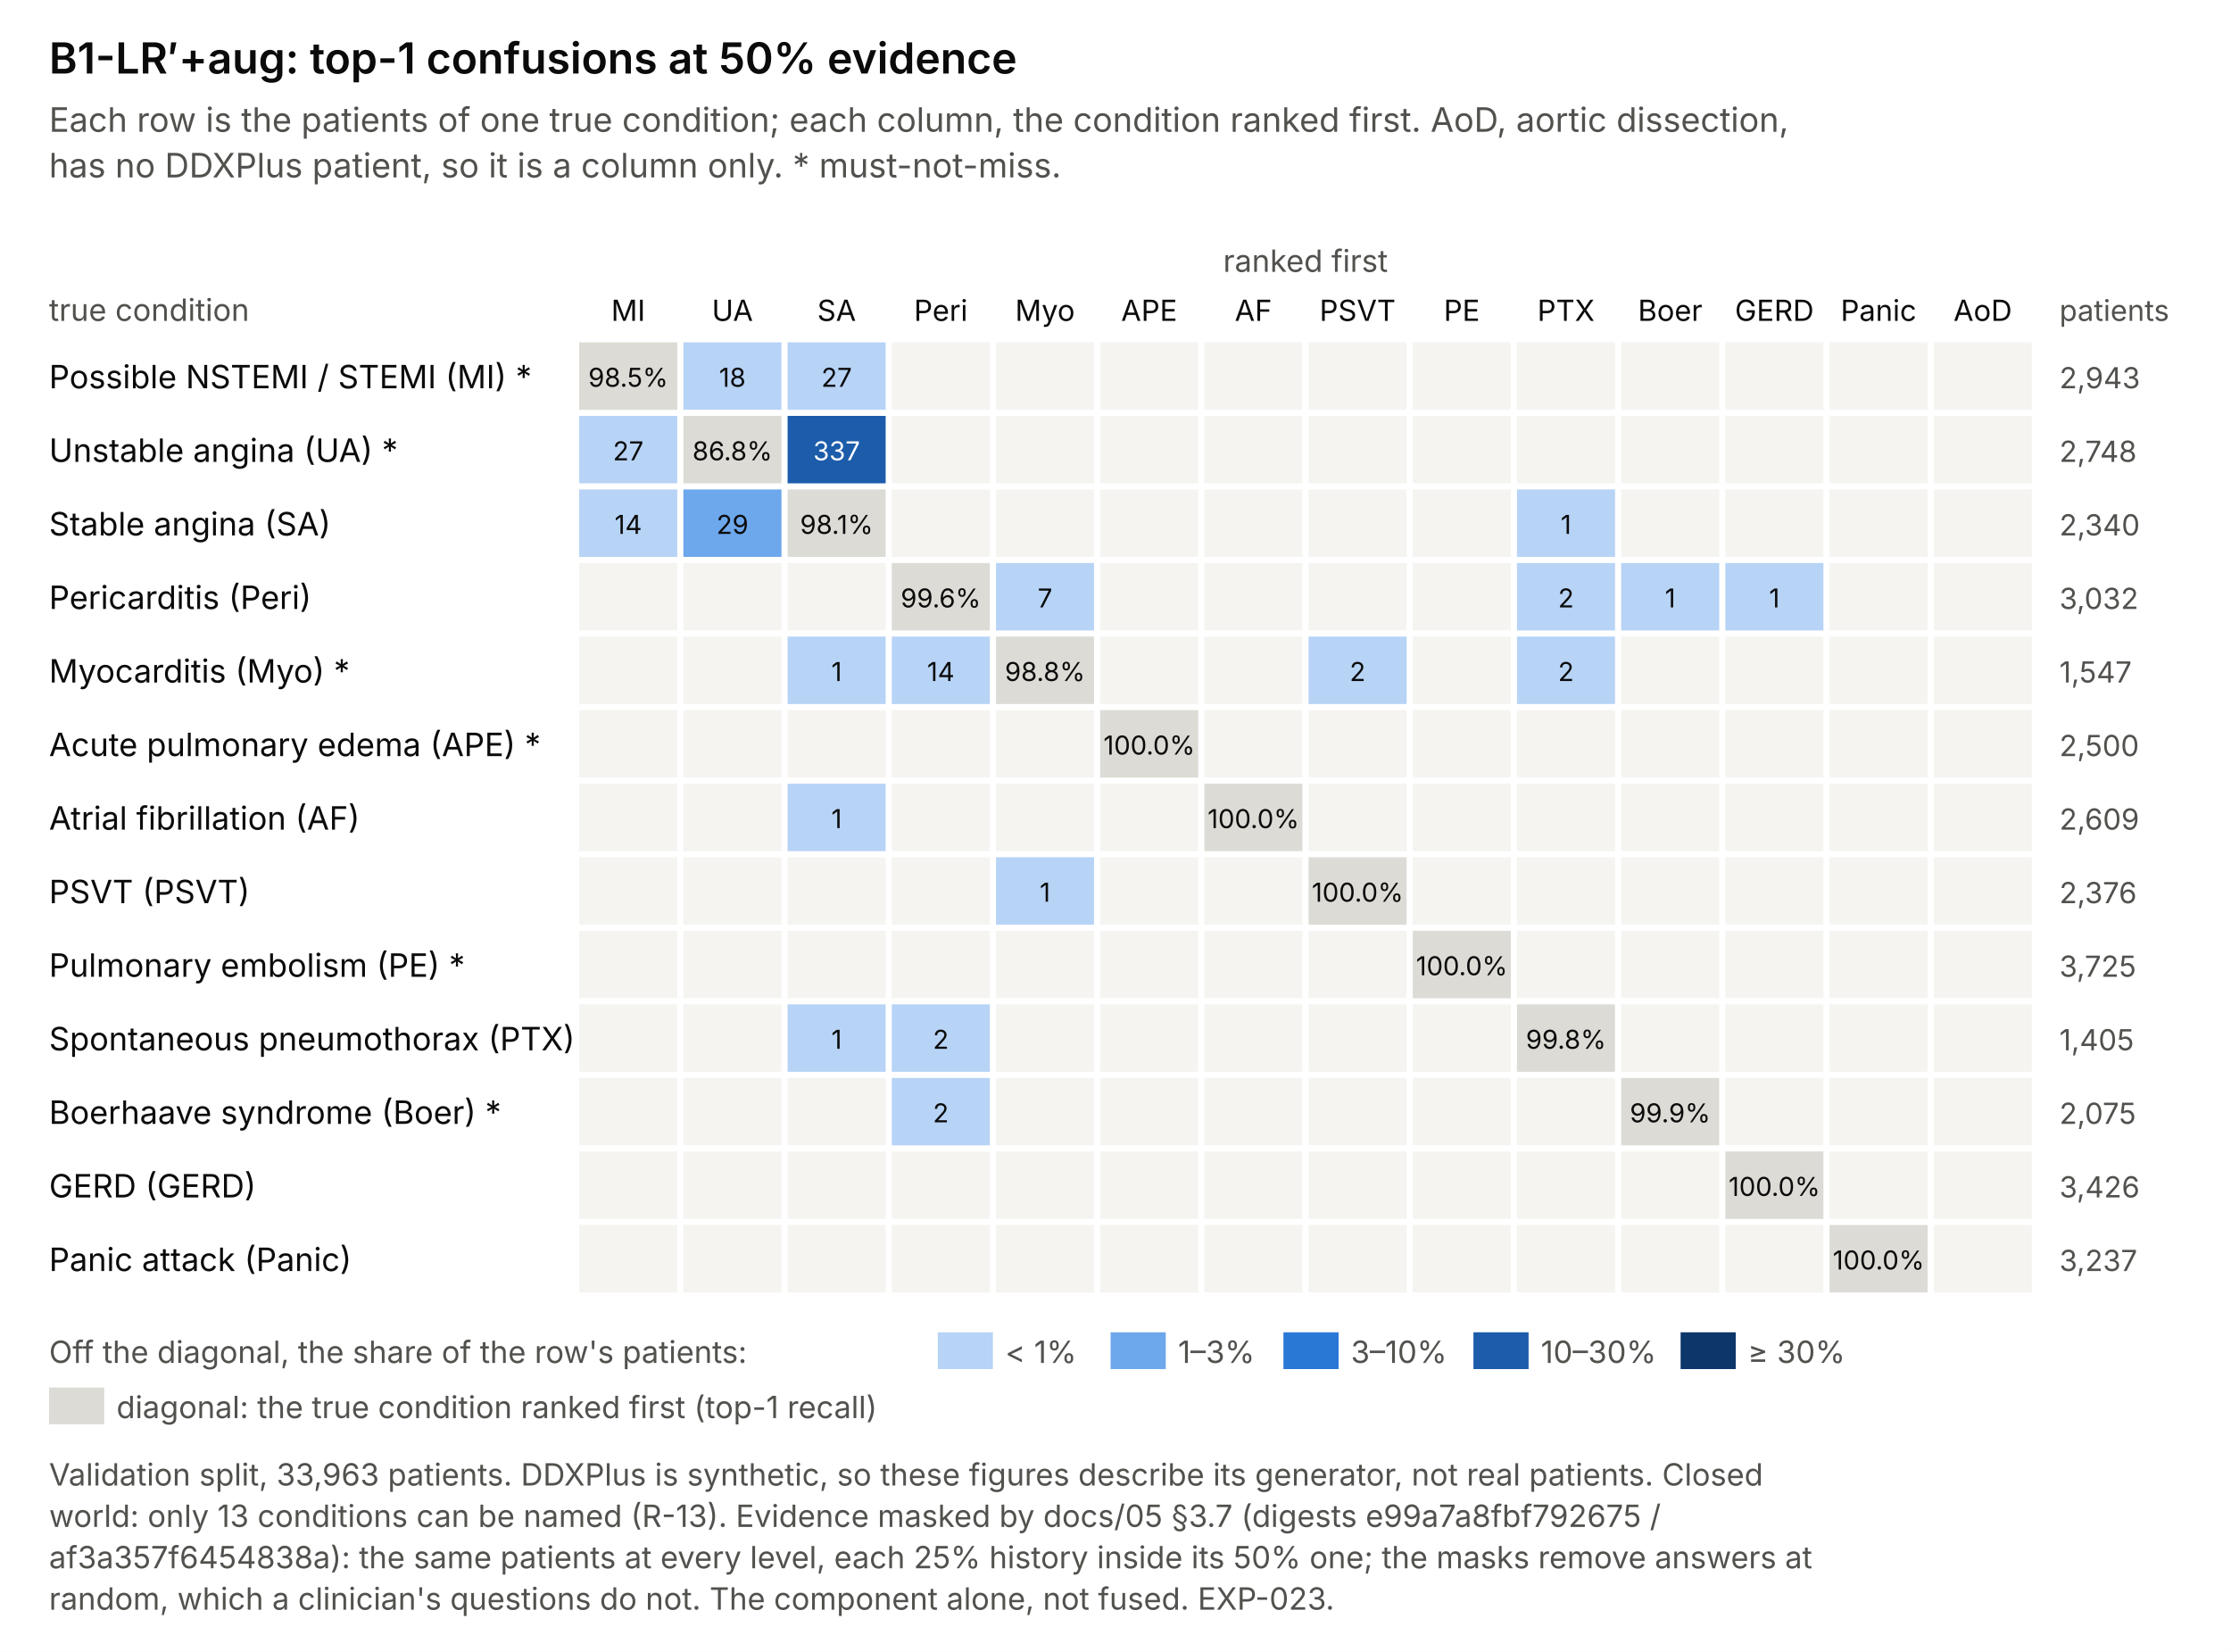
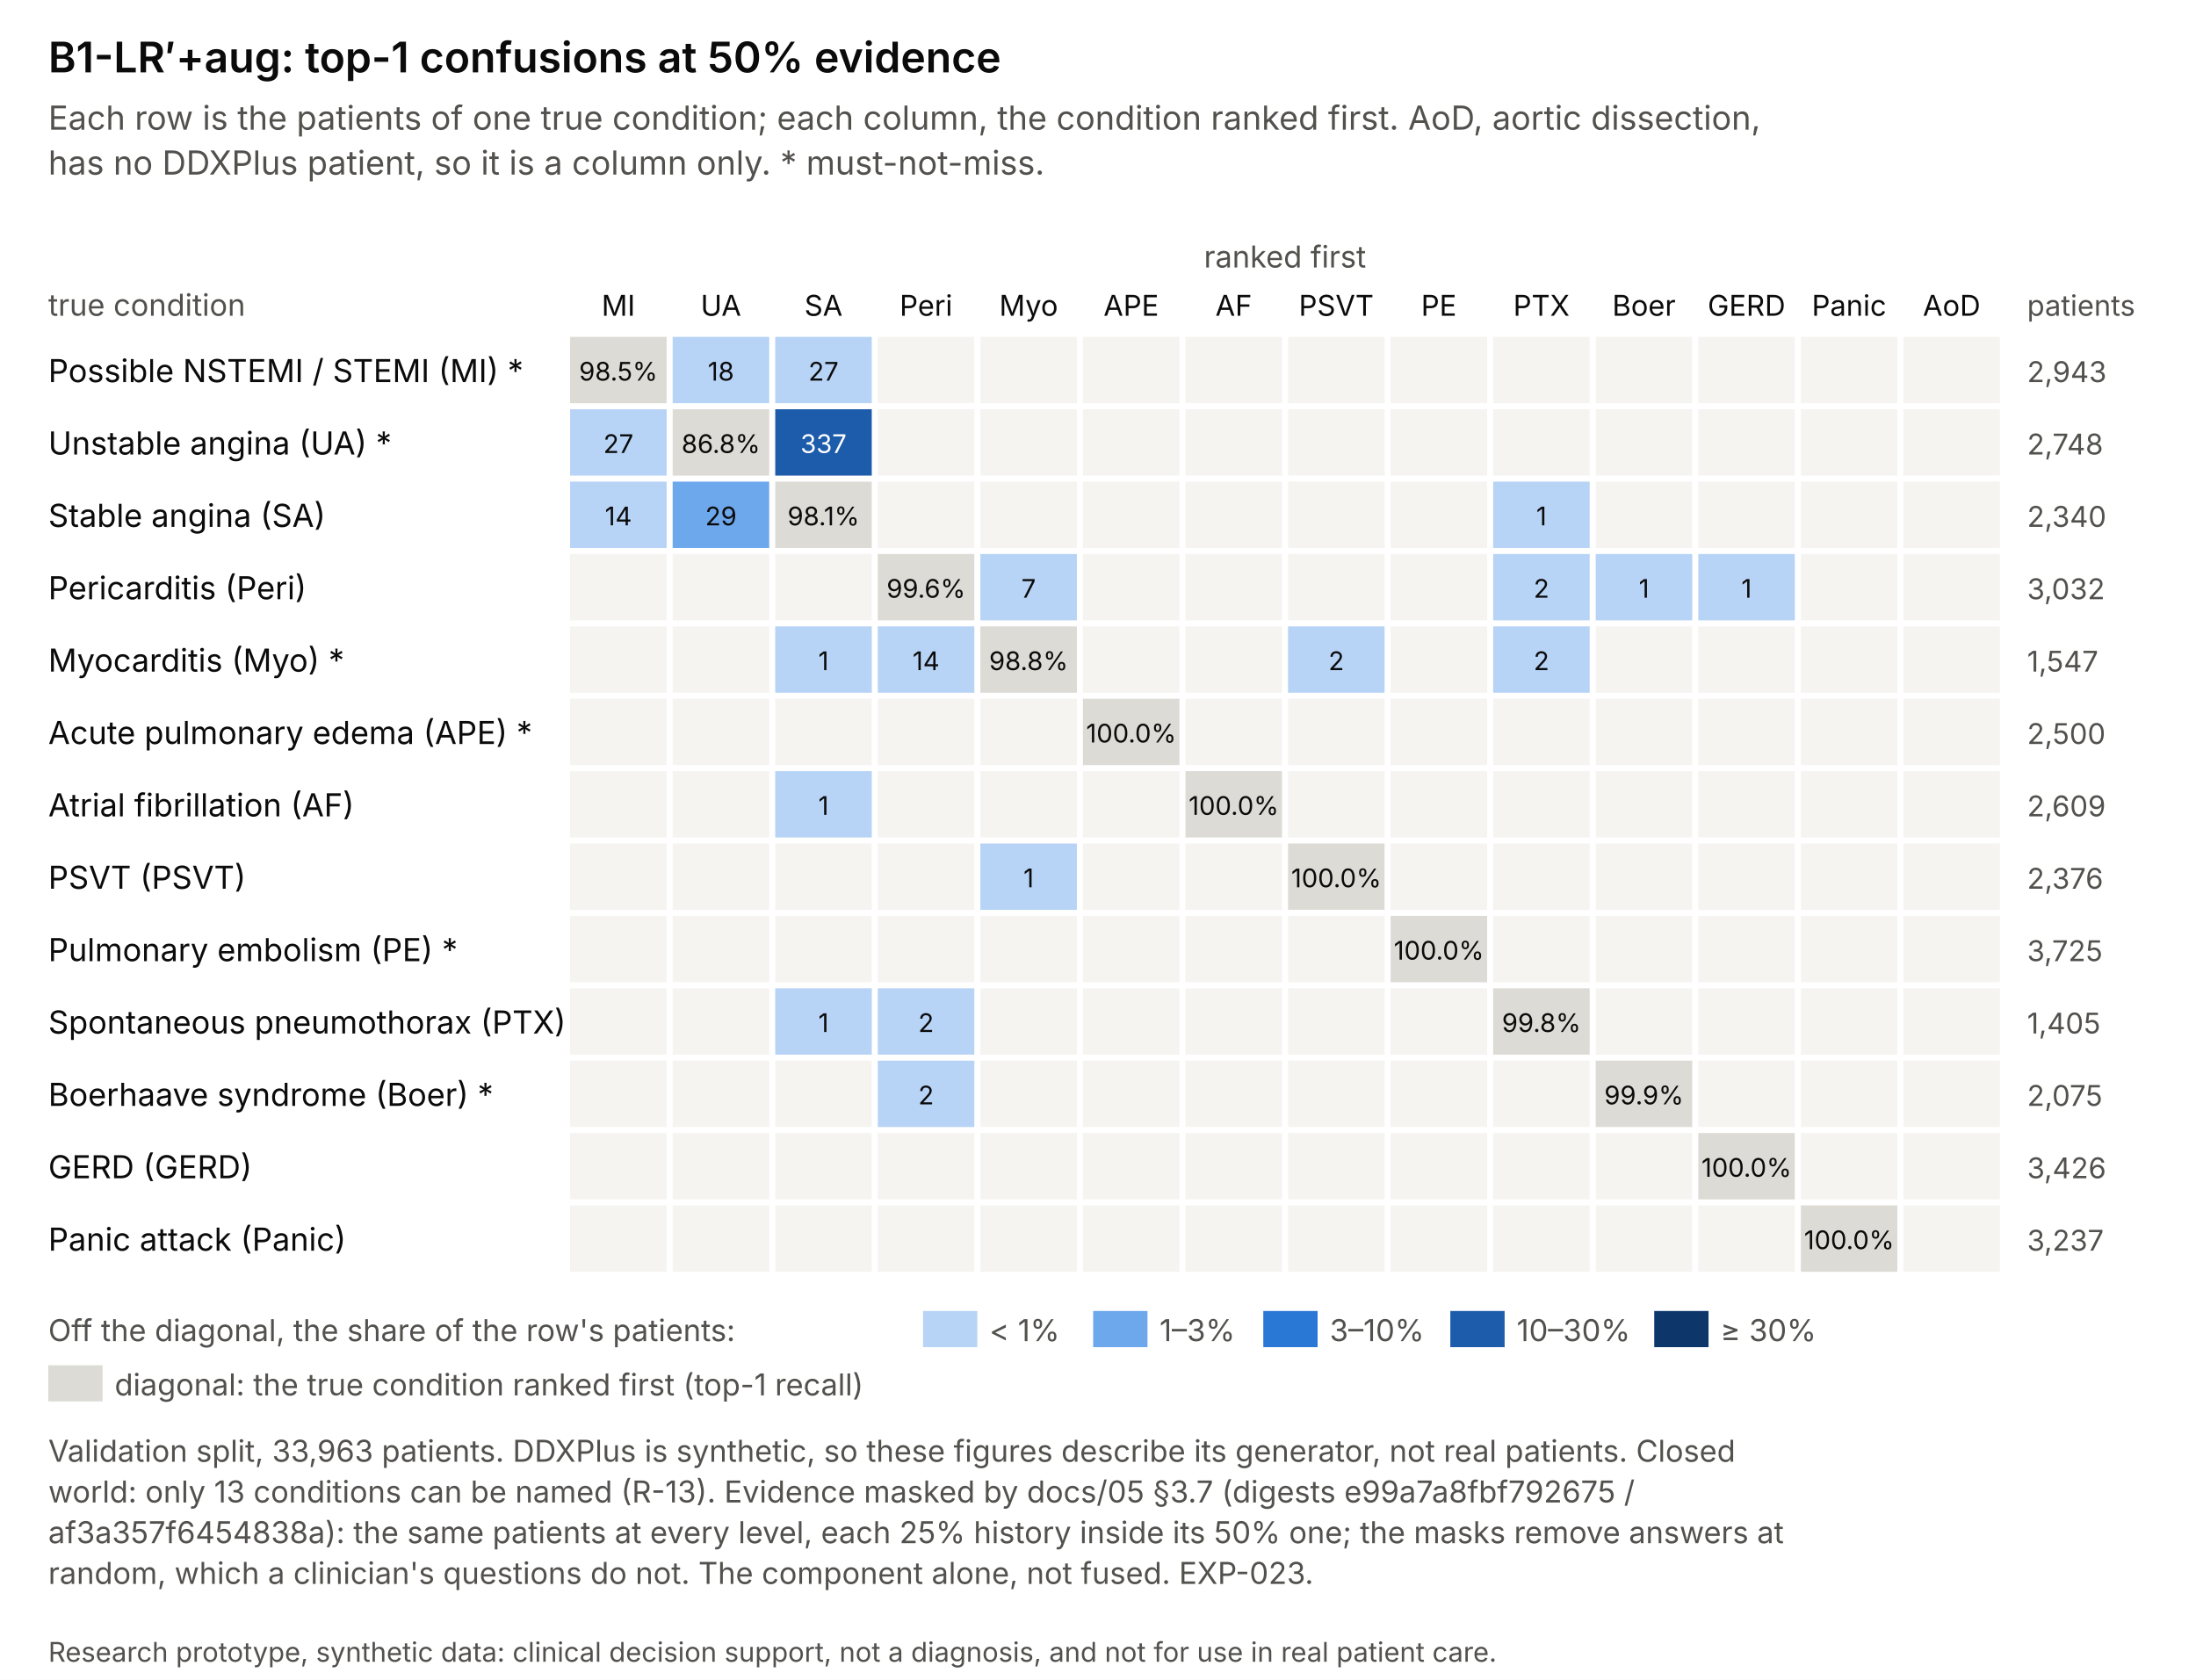
- <svg xmlns="http://www.w3.org/2000/svg" width="728" height="539" viewBox="0 0 728 539" role="img" aria-labelledby="t d" font-family="system-ui, -apple-system, 'Segoe UI', sans-serif">
+ <svg xmlns="http://www.w3.org/2000/svg" width="728" height="557" viewBox="0 0 728 557" role="img" aria-labelledby="t d" font-family="system-ui, -apple-system, 'Segoe UI', sans-serif">
  <rect width="100%" height="100%" fill="#ffffff" />
  <text x="16" y="24" font-size="14" fill="#0b0b0b" font-weight="600">B1-LR′+aug: top-1 confusions at 50% evidence</text>
  <text x="16" y="43" font-size="11" fill="#52514e">Each row is the patients of one true condition; each column, the condition ranked first. AoD, aortic dissection,</text>
  <text x="16" y="57.9" font-size="11" fill="#52514e">has no DDXPlus patient, so it is a column only. * must-not-miss.</text>
  <text x="426" y="88.7" font-size="10" fill="#52514e" text-anchor="middle">ranked first</text>
  <text x="205" y="104.7" font-size="9.5" fill="#0b0b0b" text-anchor="middle">MI</text>
  <text x="239" y="104.7" font-size="9.5" fill="#0b0b0b" text-anchor="middle">UA</text>
  <text x="273" y="104.7" font-size="9.5" fill="#0b0b0b" text-anchor="middle">SA</text>
  <text x="307" y="104.7" font-size="9.5" fill="#0b0b0b" text-anchor="middle">Peri</text>
  <text x="341" y="104.7" font-size="9.5" fill="#0b0b0b" text-anchor="middle">Myo</text>
  <text x="375" y="104.7" font-size="9.5" fill="#0b0b0b" text-anchor="middle">APE</text>
  <text x="409" y="104.7" font-size="9.5" fill="#0b0b0b" text-anchor="middle">AF</text>
  <text x="443" y="104.7" font-size="9.5" fill="#0b0b0b" text-anchor="middle">PSVT</text>
  <text x="477" y="104.7" font-size="9.5" fill="#0b0b0b" text-anchor="middle">PE</text>
  <text x="511" y="104.7" font-size="9.5" fill="#0b0b0b" text-anchor="middle">PTX</text>
  <text x="545" y="104.7" font-size="9.5" fill="#0b0b0b" text-anchor="middle">Boer</text>
  <text x="579" y="104.7" font-size="9.5" fill="#0b0b0b" text-anchor="middle">GERD</text>
  <text x="613" y="104.7" font-size="9.5" fill="#0b0b0b" text-anchor="middle">Panic</text>
  <text x="647" y="104.7" font-size="9.5" fill="#0b0b0b" text-anchor="middle">AoD</text>
  <text x="672" y="104.7" font-size="9.5" fill="#52514e">patients</text>
  <text x="16" y="104.7" font-size="10" fill="#52514e">true condition</text>
  <text x="16" y="126.7" font-size="10.5" fill="#0b0b0b">Possible NSTEMI / STEMI (MI) *</text>
  <text x="672" y="126.7" font-size="9.5" fill="#52514e">2,943</text>
  <rect x="189" y="111.7" width="32" height="22" fill="#dcdbd5" class="cell" data-r="0" data-c="0" />
  <text x="205" y="126.2" font-size="8.5" fill="#0b0b0b" text-anchor="middle">98.5%</text>
  <rect x="223" y="111.7" width="32" height="22" fill="#b7d3f6" class="cell" data-r="0" data-c="1" />
  <text x="239" y="126.2" font-size="8.5" fill="#0b0b0b" text-anchor="middle">18</text>
  <rect x="257" y="111.7" width="32" height="22" fill="#b7d3f6" class="cell" data-r="0" data-c="2" />
  <text x="273" y="126.2" font-size="8.5" fill="#0b0b0b" text-anchor="middle">27</text>
  <rect x="291" y="111.7" width="32" height="22" fill="#f5f4f1" class="cell" data-r="0" data-c="3" />
  <rect x="325" y="111.7" width="32" height="22" fill="#f5f4f1" class="cell" data-r="0" data-c="4" />
  <rect x="359" y="111.7" width="32" height="22" fill="#f5f4f1" class="cell" data-r="0" data-c="5" />
  <rect x="393" y="111.7" width="32" height="22" fill="#f5f4f1" class="cell" data-r="0" data-c="6" />
  <rect x="427" y="111.7" width="32" height="22" fill="#f5f4f1" class="cell" data-r="0" data-c="7" />
  <rect x="461" y="111.7" width="32" height="22" fill="#f5f4f1" class="cell" data-r="0" data-c="8" />
  <rect x="495" y="111.7" width="32" height="22" fill="#f5f4f1" class="cell" data-r="0" data-c="9" />
  <rect x="529" y="111.7" width="32" height="22" fill="#f5f4f1" class="cell" data-r="0" data-c="10" />
  <rect x="563" y="111.7" width="32" height="22" fill="#f5f4f1" class="cell" data-r="0" data-c="11" />
  <rect x="597" y="111.7" width="32" height="22" fill="#f5f4f1" class="cell" data-r="0" data-c="12" />
  <rect x="631" y="111.7" width="32" height="22" fill="#f5f4f1" class="cell" data-r="0" data-c="13" />
  <text x="16" y="150.7" font-size="10.5" fill="#0b0b0b">Unstable angina (UA) *</text>
  <text x="672" y="150.7" font-size="9.5" fill="#52514e">2,748</text>
  <rect x="189" y="135.7" width="32" height="22" fill="#b7d3f6" class="cell" data-r="1" data-c="0" />
  <text x="205" y="150.2" font-size="8.5" fill="#0b0b0b" text-anchor="middle">27</text>
  <rect x="223" y="135.7" width="32" height="22" fill="#dcdbd5" class="cell" data-r="1" data-c="1" />
  <text x="239" y="150.2" font-size="8.5" fill="#0b0b0b" text-anchor="middle">86.8%</text>
  <rect x="257" y="135.7" width="32" height="22" fill="#1c5cab" class="cell" data-r="1" data-c="2" />
  <text x="273" y="150.2" font-size="8.5" fill="#ffffff" text-anchor="middle">337</text>
  <rect x="291" y="135.7" width="32" height="22" fill="#f5f4f1" class="cell" data-r="1" data-c="3" />
  <rect x="325" y="135.7" width="32" height="22" fill="#f5f4f1" class="cell" data-r="1" data-c="4" />
  <rect x="359" y="135.7" width="32" height="22" fill="#f5f4f1" class="cell" data-r="1" data-c="5" />
  <rect x="393" y="135.7" width="32" height="22" fill="#f5f4f1" class="cell" data-r="1" data-c="6" />
  <rect x="427" y="135.7" width="32" height="22" fill="#f5f4f1" class="cell" data-r="1" data-c="7" />
  <rect x="461" y="135.7" width="32" height="22" fill="#f5f4f1" class="cell" data-r="1" data-c="8" />
  <rect x="495" y="135.7" width="32" height="22" fill="#f5f4f1" class="cell" data-r="1" data-c="9" />
  <rect x="529" y="135.7" width="32" height="22" fill="#f5f4f1" class="cell" data-r="1" data-c="10" />
  <rect x="563" y="135.7" width="32" height="22" fill="#f5f4f1" class="cell" data-r="1" data-c="11" />
  <rect x="597" y="135.7" width="32" height="22" fill="#f5f4f1" class="cell" data-r="1" data-c="12" />
  <rect x="631" y="135.7" width="32" height="22" fill="#f5f4f1" class="cell" data-r="1" data-c="13" />
  <text x="16" y="174.7" font-size="10.5" fill="#0b0b0b">Stable angina (SA)</text>
  <text x="672" y="174.7" font-size="9.5" fill="#52514e">2,340</text>
  <rect x="189" y="159.7" width="32" height="22" fill="#b7d3f6" class="cell" data-r="2" data-c="0" />
  <text x="205" y="174.2" font-size="8.5" fill="#0b0b0b" text-anchor="middle">14</text>
  <rect x="223" y="159.7" width="32" height="22" fill="#6da7ec" class="cell" data-r="2" data-c="1" />
  <text x="239" y="174.2" font-size="8.5" fill="#0b0b0b" text-anchor="middle">29</text>
  <rect x="257" y="159.7" width="32" height="22" fill="#dcdbd5" class="cell" data-r="2" data-c="2" />
  <text x="273" y="174.2" font-size="8.5" fill="#0b0b0b" text-anchor="middle">98.1%</text>
  <rect x="291" y="159.7" width="32" height="22" fill="#f5f4f1" class="cell" data-r="2" data-c="3" />
  <rect x="325" y="159.7" width="32" height="22" fill="#f5f4f1" class="cell" data-r="2" data-c="4" />
  <rect x="359" y="159.7" width="32" height="22" fill="#f5f4f1" class="cell" data-r="2" data-c="5" />
  <rect x="393" y="159.7" width="32" height="22" fill="#f5f4f1" class="cell" data-r="2" data-c="6" />
  <rect x="427" y="159.7" width="32" height="22" fill="#f5f4f1" class="cell" data-r="2" data-c="7" />
  <rect x="461" y="159.7" width="32" height="22" fill="#f5f4f1" class="cell" data-r="2" data-c="8" />
  <rect x="495" y="159.7" width="32" height="22" fill="#b7d3f6" class="cell" data-r="2" data-c="9" />
  <text x="511" y="174.2" font-size="8.5" fill="#0b0b0b" text-anchor="middle">1</text>
  <rect x="529" y="159.7" width="32" height="22" fill="#f5f4f1" class="cell" data-r="2" data-c="10" />
  <rect x="563" y="159.7" width="32" height="22" fill="#f5f4f1" class="cell" data-r="2" data-c="11" />
  <rect x="597" y="159.7" width="32" height="22" fill="#f5f4f1" class="cell" data-r="2" data-c="12" />
  <rect x="631" y="159.7" width="32" height="22" fill="#f5f4f1" class="cell" data-r="2" data-c="13" />
  <text x="16" y="198.7" font-size="10.5" fill="#0b0b0b">Pericarditis (Peri)</text>
  <text x="672" y="198.7" font-size="9.5" fill="#52514e">3,032</text>
  <rect x="189" y="183.7" width="32" height="22" fill="#f5f4f1" class="cell" data-r="3" data-c="0" />
  <rect x="223" y="183.7" width="32" height="22" fill="#f5f4f1" class="cell" data-r="3" data-c="1" />
  <rect x="257" y="183.7" width="32" height="22" fill="#f5f4f1" class="cell" data-r="3" data-c="2" />
  <rect x="291" y="183.7" width="32" height="22" fill="#dcdbd5" class="cell" data-r="3" data-c="3" />
  <text x="307" y="198.2" font-size="8.5" fill="#0b0b0b" text-anchor="middle">99.6%</text>
  <rect x="325" y="183.7" width="32" height="22" fill="#b7d3f6" class="cell" data-r="3" data-c="4" />
  <text x="341" y="198.2" font-size="8.5" fill="#0b0b0b" text-anchor="middle">7</text>
  <rect x="359" y="183.7" width="32" height="22" fill="#f5f4f1" class="cell" data-r="3" data-c="5" />
  <rect x="393" y="183.7" width="32" height="22" fill="#f5f4f1" class="cell" data-r="3" data-c="6" />
  <rect x="427" y="183.7" width="32" height="22" fill="#f5f4f1" class="cell" data-r="3" data-c="7" />
  <rect x="461" y="183.7" width="32" height="22" fill="#f5f4f1" class="cell" data-r="3" data-c="8" />
  <rect x="495" y="183.7" width="32" height="22" fill="#b7d3f6" class="cell" data-r="3" data-c="9" />
  <text x="511" y="198.2" font-size="8.5" fill="#0b0b0b" text-anchor="middle">2</text>
  <rect x="529" y="183.7" width="32" height="22" fill="#b7d3f6" class="cell" data-r="3" data-c="10" />
  <text x="545" y="198.2" font-size="8.5" fill="#0b0b0b" text-anchor="middle">1</text>
  <rect x="563" y="183.7" width="32" height="22" fill="#b7d3f6" class="cell" data-r="3" data-c="11" />
  <text x="579" y="198.2" font-size="8.5" fill="#0b0b0b" text-anchor="middle">1</text>
  <rect x="597" y="183.7" width="32" height="22" fill="#f5f4f1" class="cell" data-r="3" data-c="12" />
  <rect x="631" y="183.7" width="32" height="22" fill="#f5f4f1" class="cell" data-r="3" data-c="13" />
  <text x="16" y="222.7" font-size="10.5" fill="#0b0b0b">Myocarditis (Myo) *</text>
  <text x="672" y="222.7" font-size="9.5" fill="#52514e">1,547</text>
  <rect x="189" y="207.7" width="32" height="22" fill="#f5f4f1" class="cell" data-r="4" data-c="0" />
  <rect x="223" y="207.7" width="32" height="22" fill="#f5f4f1" class="cell" data-r="4" data-c="1" />
  <rect x="257" y="207.7" width="32" height="22" fill="#b7d3f6" class="cell" data-r="4" data-c="2" />
  <text x="273" y="222.2" font-size="8.5" fill="#0b0b0b" text-anchor="middle">1</text>
  <rect x="291" y="207.7" width="32" height="22" fill="#b7d3f6" class="cell" data-r="4" data-c="3" />
  <text x="307" y="222.2" font-size="8.5" fill="#0b0b0b" text-anchor="middle">14</text>
  <rect x="325" y="207.7" width="32" height="22" fill="#dcdbd5" class="cell" data-r="4" data-c="4" />
  <text x="341" y="222.2" font-size="8.5" fill="#0b0b0b" text-anchor="middle">98.8%</text>
  <rect x="359" y="207.7" width="32" height="22" fill="#f5f4f1" class="cell" data-r="4" data-c="5" />
  <rect x="393" y="207.7" width="32" height="22" fill="#f5f4f1" class="cell" data-r="4" data-c="6" />
  <rect x="427" y="207.7" width="32" height="22" fill="#b7d3f6" class="cell" data-r="4" data-c="7" />
  <text x="443" y="222.2" font-size="8.5" fill="#0b0b0b" text-anchor="middle">2</text>
  <rect x="461" y="207.7" width="32" height="22" fill="#f5f4f1" class="cell" data-r="4" data-c="8" />
  <rect x="495" y="207.7" width="32" height="22" fill="#b7d3f6" class="cell" data-r="4" data-c="9" />
  <text x="511" y="222.2" font-size="8.5" fill="#0b0b0b" text-anchor="middle">2</text>
  <rect x="529" y="207.7" width="32" height="22" fill="#f5f4f1" class="cell" data-r="4" data-c="10" />
  <rect x="563" y="207.7" width="32" height="22" fill="#f5f4f1" class="cell" data-r="4" data-c="11" />
  <rect x="597" y="207.7" width="32" height="22" fill="#f5f4f1" class="cell" data-r="4" data-c="12" />
  <rect x="631" y="207.7" width="32" height="22" fill="#f5f4f1" class="cell" data-r="4" data-c="13" />
  <text x="16" y="246.7" font-size="10.5" fill="#0b0b0b">Acute pulmonary edema (APE) *</text>
  <text x="672" y="246.7" font-size="9.5" fill="#52514e">2,500</text>
  <rect x="189" y="231.7" width="32" height="22" fill="#f5f4f1" class="cell" data-r="5" data-c="0" />
  <rect x="223" y="231.7" width="32" height="22" fill="#f5f4f1" class="cell" data-r="5" data-c="1" />
  <rect x="257" y="231.7" width="32" height="22" fill="#f5f4f1" class="cell" data-r="5" data-c="2" />
  <rect x="291" y="231.7" width="32" height="22" fill="#f5f4f1" class="cell" data-r="5" data-c="3" />
  <rect x="325" y="231.7" width="32" height="22" fill="#f5f4f1" class="cell" data-r="5" data-c="4" />
  <rect x="359" y="231.7" width="32" height="22" fill="#dcdbd5" class="cell" data-r="5" data-c="5" />
  <text x="375" y="246.2" font-size="8.5" fill="#0b0b0b" text-anchor="middle">100.0%</text>
  <rect x="393" y="231.7" width="32" height="22" fill="#f5f4f1" class="cell" data-r="5" data-c="6" />
  <rect x="427" y="231.7" width="32" height="22" fill="#f5f4f1" class="cell" data-r="5" data-c="7" />
  <rect x="461" y="231.7" width="32" height="22" fill="#f5f4f1" class="cell" data-r="5" data-c="8" />
  <rect x="495" y="231.7" width="32" height="22" fill="#f5f4f1" class="cell" data-r="5" data-c="9" />
  <rect x="529" y="231.7" width="32" height="22" fill="#f5f4f1" class="cell" data-r="5" data-c="10" />
  <rect x="563" y="231.7" width="32" height="22" fill="#f5f4f1" class="cell" data-r="5" data-c="11" />
  <rect x="597" y="231.7" width="32" height="22" fill="#f5f4f1" class="cell" data-r="5" data-c="12" />
  <rect x="631" y="231.7" width="32" height="22" fill="#f5f4f1" class="cell" data-r="5" data-c="13" />
  <text x="16" y="270.7" font-size="10.5" fill="#0b0b0b">Atrial fibrillation (AF)</text>
  <text x="672" y="270.7" font-size="9.5" fill="#52514e">2,609</text>
  <rect x="189" y="255.7" width="32" height="22" fill="#f5f4f1" class="cell" data-r="6" data-c="0" />
  <rect x="223" y="255.7" width="32" height="22" fill="#f5f4f1" class="cell" data-r="6" data-c="1" />
  <rect x="257" y="255.7" width="32" height="22" fill="#b7d3f6" class="cell" data-r="6" data-c="2" />
  <text x="273" y="270.2" font-size="8.5" fill="#0b0b0b" text-anchor="middle">1</text>
  <rect x="291" y="255.7" width="32" height="22" fill="#f5f4f1" class="cell" data-r="6" data-c="3" />
  <rect x="325" y="255.7" width="32" height="22" fill="#f5f4f1" class="cell" data-r="6" data-c="4" />
  <rect x="359" y="255.7" width="32" height="22" fill="#f5f4f1" class="cell" data-r="6" data-c="5" />
  <rect x="393" y="255.7" width="32" height="22" fill="#dcdbd5" class="cell" data-r="6" data-c="6" />
  <text x="409" y="270.2" font-size="8.5" fill="#0b0b0b" text-anchor="middle">100.0%</text>
  <rect x="427" y="255.7" width="32" height="22" fill="#f5f4f1" class="cell" data-r="6" data-c="7" />
  <rect x="461" y="255.7" width="32" height="22" fill="#f5f4f1" class="cell" data-r="6" data-c="8" />
  <rect x="495" y="255.7" width="32" height="22" fill="#f5f4f1" class="cell" data-r="6" data-c="9" />
  <rect x="529" y="255.7" width="32" height="22" fill="#f5f4f1" class="cell" data-r="6" data-c="10" />
  <rect x="563" y="255.7" width="32" height="22" fill="#f5f4f1" class="cell" data-r="6" data-c="11" />
  <rect x="597" y="255.7" width="32" height="22" fill="#f5f4f1" class="cell" data-r="6" data-c="12" />
  <rect x="631" y="255.7" width="32" height="22" fill="#f5f4f1" class="cell" data-r="6" data-c="13" />
  <text x="16" y="294.7" font-size="10.5" fill="#0b0b0b">PSVT (PSVT)</text>
  <text x="672" y="294.7" font-size="9.5" fill="#52514e">2,376</text>
  <rect x="189" y="279.7" width="32" height="22" fill="#f5f4f1" class="cell" data-r="7" data-c="0" />
  <rect x="223" y="279.7" width="32" height="22" fill="#f5f4f1" class="cell" data-r="7" data-c="1" />
  <rect x="257" y="279.7" width="32" height="22" fill="#f5f4f1" class="cell" data-r="7" data-c="2" />
  <rect x="291" y="279.7" width="32" height="22" fill="#f5f4f1" class="cell" data-r="7" data-c="3" />
  <rect x="325" y="279.7" width="32" height="22" fill="#b7d3f6" class="cell" data-r="7" data-c="4" />
  <text x="341" y="294.2" font-size="8.5" fill="#0b0b0b" text-anchor="middle">1</text>
  <rect x="359" y="279.7" width="32" height="22" fill="#f5f4f1" class="cell" data-r="7" data-c="5" />
  <rect x="393" y="279.7" width="32" height="22" fill="#f5f4f1" class="cell" data-r="7" data-c="6" />
  <rect x="427" y="279.7" width="32" height="22" fill="#dcdbd5" class="cell" data-r="7" data-c="7" />
  <text x="443" y="294.2" font-size="8.5" fill="#0b0b0b" text-anchor="middle">100.0%</text>
  <rect x="461" y="279.7" width="32" height="22" fill="#f5f4f1" class="cell" data-r="7" data-c="8" />
  <rect x="495" y="279.7" width="32" height="22" fill="#f5f4f1" class="cell" data-r="7" data-c="9" />
  <rect x="529" y="279.7" width="32" height="22" fill="#f5f4f1" class="cell" data-r="7" data-c="10" />
  <rect x="563" y="279.7" width="32" height="22" fill="#f5f4f1" class="cell" data-r="7" data-c="11" />
  <rect x="597" y="279.7" width="32" height="22" fill="#f5f4f1" class="cell" data-r="7" data-c="12" />
  <rect x="631" y="279.7" width="32" height="22" fill="#f5f4f1" class="cell" data-r="7" data-c="13" />
  <text x="16" y="318.7" font-size="10.5" fill="#0b0b0b">Pulmonary embolism (PE) *</text>
  <text x="672" y="318.7" font-size="9.5" fill="#52514e">3,725</text>
  <rect x="189" y="303.7" width="32" height="22" fill="#f5f4f1" class="cell" data-r="8" data-c="0" />
  <rect x="223" y="303.7" width="32" height="22" fill="#f5f4f1" class="cell" data-r="8" data-c="1" />
  <rect x="257" y="303.7" width="32" height="22" fill="#f5f4f1" class="cell" data-r="8" data-c="2" />
  <rect x="291" y="303.7" width="32" height="22" fill="#f5f4f1" class="cell" data-r="8" data-c="3" />
  <rect x="325" y="303.7" width="32" height="22" fill="#f5f4f1" class="cell" data-r="8" data-c="4" />
  <rect x="359" y="303.7" width="32" height="22" fill="#f5f4f1" class="cell" data-r="8" data-c="5" />
  <rect x="393" y="303.7" width="32" height="22" fill="#f5f4f1" class="cell" data-r="8" data-c="6" />
  <rect x="427" y="303.7" width="32" height="22" fill="#f5f4f1" class="cell" data-r="8" data-c="7" />
  <rect x="461" y="303.7" width="32" height="22" fill="#dcdbd5" class="cell" data-r="8" data-c="8" />
  <text x="477" y="318.2" font-size="8.5" fill="#0b0b0b" text-anchor="middle">100.0%</text>
  <rect x="495" y="303.7" width="32" height="22" fill="#f5f4f1" class="cell" data-r="8" data-c="9" />
  <rect x="529" y="303.7" width="32" height="22" fill="#f5f4f1" class="cell" data-r="8" data-c="10" />
  <rect x="563" y="303.7" width="32" height="22" fill="#f5f4f1" class="cell" data-r="8" data-c="11" />
  <rect x="597" y="303.7" width="32" height="22" fill="#f5f4f1" class="cell" data-r="8" data-c="12" />
  <rect x="631" y="303.7" width="32" height="22" fill="#f5f4f1" class="cell" data-r="8" data-c="13" />
  <text x="16" y="342.7" font-size="10.5" fill="#0b0b0b">Spontaneous pneumothorax (PTX) *</text>
  <text x="672" y="342.7" font-size="9.5" fill="#52514e">1,405</text>
  <rect x="189" y="327.7" width="32" height="22" fill="#f5f4f1" class="cell" data-r="9" data-c="0" />
  <rect x="223" y="327.7" width="32" height="22" fill="#f5f4f1" class="cell" data-r="9" data-c="1" />
  <rect x="257" y="327.7" width="32" height="22" fill="#b7d3f6" class="cell" data-r="9" data-c="2" />
  <text x="273" y="342.2" font-size="8.5" fill="#0b0b0b" text-anchor="middle">1</text>
  <rect x="291" y="327.7" width="32" height="22" fill="#b7d3f6" class="cell" data-r="9" data-c="3" />
  <text x="307" y="342.2" font-size="8.5" fill="#0b0b0b" text-anchor="middle">2</text>
  <rect x="325" y="327.7" width="32" height="22" fill="#f5f4f1" class="cell" data-r="9" data-c="4" />
  <rect x="359" y="327.7" width="32" height="22" fill="#f5f4f1" class="cell" data-r="9" data-c="5" />
  <rect x="393" y="327.7" width="32" height="22" fill="#f5f4f1" class="cell" data-r="9" data-c="6" />
  <rect x="427" y="327.7" width="32" height="22" fill="#f5f4f1" class="cell" data-r="9" data-c="7" />
  <rect x="461" y="327.7" width="32" height="22" fill="#f5f4f1" class="cell" data-r="9" data-c="8" />
  <rect x="495" y="327.7" width="32" height="22" fill="#dcdbd5" class="cell" data-r="9" data-c="9" />
  <text x="511" y="342.2" font-size="8.5" fill="#0b0b0b" text-anchor="middle">99.8%</text>
  <rect x="529" y="327.7" width="32" height="22" fill="#f5f4f1" class="cell" data-r="9" data-c="10" />
  <rect x="563" y="327.7" width="32" height="22" fill="#f5f4f1" class="cell" data-r="9" data-c="11" />
  <rect x="597" y="327.7" width="32" height="22" fill="#f5f4f1" class="cell" data-r="9" data-c="12" />
  <rect x="631" y="327.7" width="32" height="22" fill="#f5f4f1" class="cell" data-r="9" data-c="13" />
  <text x="16" y="366.7" font-size="10.5" fill="#0b0b0b">Boerhaave syndrome (Boer) *</text>
  <text x="672" y="366.7" font-size="9.5" fill="#52514e">2,075</text>
  <rect x="189" y="351.7" width="32" height="22" fill="#f5f4f1" class="cell" data-r="10" data-c="0" />
  <rect x="223" y="351.7" width="32" height="22" fill="#f5f4f1" class="cell" data-r="10" data-c="1" />
  <rect x="257" y="351.7" width="32" height="22" fill="#f5f4f1" class="cell" data-r="10" data-c="2" />
  <rect x="291" y="351.7" width="32" height="22" fill="#b7d3f6" class="cell" data-r="10" data-c="3" />
  <text x="307" y="366.2" font-size="8.5" fill="#0b0b0b" text-anchor="middle">2</text>
  <rect x="325" y="351.7" width="32" height="22" fill="#f5f4f1" class="cell" data-r="10" data-c="4" />
  <rect x="359" y="351.7" width="32" height="22" fill="#f5f4f1" class="cell" data-r="10" data-c="5" />
  <rect x="393" y="351.7" width="32" height="22" fill="#f5f4f1" class="cell" data-r="10" data-c="6" />
  <rect x="427" y="351.7" width="32" height="22" fill="#f5f4f1" class="cell" data-r="10" data-c="7" />
  <rect x="461" y="351.7" width="32" height="22" fill="#f5f4f1" class="cell" data-r="10" data-c="8" />
  <rect x="495" y="351.7" width="32" height="22" fill="#f5f4f1" class="cell" data-r="10" data-c="9" />
  <rect x="529" y="351.7" width="32" height="22" fill="#dcdbd5" class="cell" data-r="10" data-c="10" />
  <text x="545" y="366.2" font-size="8.5" fill="#0b0b0b" text-anchor="middle">99.9%</text>
  <rect x="563" y="351.7" width="32" height="22" fill="#f5f4f1" class="cell" data-r="10" data-c="11" />
  <rect x="597" y="351.7" width="32" height="22" fill="#f5f4f1" class="cell" data-r="10" data-c="12" />
  <rect x="631" y="351.7" width="32" height="22" fill="#f5f4f1" class="cell" data-r="10" data-c="13" />
  <text x="16" y="390.7" font-size="10.5" fill="#0b0b0b">GERD (GERD)</text>
  <text x="672" y="390.7" font-size="9.5" fill="#52514e">3,426</text>
  <rect x="189" y="375.7" width="32" height="22" fill="#f5f4f1" class="cell" data-r="11" data-c="0" />
  <rect x="223" y="375.7" width="32" height="22" fill="#f5f4f1" class="cell" data-r="11" data-c="1" />
  <rect x="257" y="375.7" width="32" height="22" fill="#f5f4f1" class="cell" data-r="11" data-c="2" />
  <rect x="291" y="375.7" width="32" height="22" fill="#f5f4f1" class="cell" data-r="11" data-c="3" />
  <rect x="325" y="375.7" width="32" height="22" fill="#f5f4f1" class="cell" data-r="11" data-c="4" />
  <rect x="359" y="375.7" width="32" height="22" fill="#f5f4f1" class="cell" data-r="11" data-c="5" />
  <rect x="393" y="375.7" width="32" height="22" fill="#f5f4f1" class="cell" data-r="11" data-c="6" />
  <rect x="427" y="375.7" width="32" height="22" fill="#f5f4f1" class="cell" data-r="11" data-c="7" />
  <rect x="461" y="375.7" width="32" height="22" fill="#f5f4f1" class="cell" data-r="11" data-c="8" />
  <rect x="495" y="375.7" width="32" height="22" fill="#f5f4f1" class="cell" data-r="11" data-c="9" />
  <rect x="529" y="375.7" width="32" height="22" fill="#f5f4f1" class="cell" data-r="11" data-c="10" />
  <rect x="563" y="375.7" width="32" height="22" fill="#dcdbd5" class="cell" data-r="11" data-c="11" />
  <text x="579" y="390.2" font-size="8.5" fill="#0b0b0b" text-anchor="middle">100.0%</text>
  <rect x="597" y="375.7" width="32" height="22" fill="#f5f4f1" class="cell" data-r="11" data-c="12" />
  <rect x="631" y="375.7" width="32" height="22" fill="#f5f4f1" class="cell" data-r="11" data-c="13" />
  <text x="16" y="414.7" font-size="10.5" fill="#0b0b0b">Panic attack (Panic)</text>
  <text x="672" y="414.7" font-size="9.5" fill="#52514e">3,237</text>
  <rect x="189" y="399.7" width="32" height="22" fill="#f5f4f1" class="cell" data-r="12" data-c="0" />
  <rect x="223" y="399.7" width="32" height="22" fill="#f5f4f1" class="cell" data-r="12" data-c="1" />
  <rect x="257" y="399.7" width="32" height="22" fill="#f5f4f1" class="cell" data-r="12" data-c="2" />
  <rect x="291" y="399.7" width="32" height="22" fill="#f5f4f1" class="cell" data-r="12" data-c="3" />
  <rect x="325" y="399.7" width="32" height="22" fill="#f5f4f1" class="cell" data-r="12" data-c="4" />
  <rect x="359" y="399.7" width="32" height="22" fill="#f5f4f1" class="cell" data-r="12" data-c="5" />
  <rect x="393" y="399.7" width="32" height="22" fill="#f5f4f1" class="cell" data-r="12" data-c="6" />
  <rect x="427" y="399.7" width="32" height="22" fill="#f5f4f1" class="cell" data-r="12" data-c="7" />
  <rect x="461" y="399.7" width="32" height="22" fill="#f5f4f1" class="cell" data-r="12" data-c="8" />
  <rect x="495" y="399.7" width="32" height="22" fill="#f5f4f1" class="cell" data-r="12" data-c="9" />
  <rect x="529" y="399.7" width="32" height="22" fill="#f5f4f1" class="cell" data-r="12" data-c="10" />
  <rect x="563" y="399.7" width="32" height="22" fill="#f5f4f1" class="cell" data-r="12" data-c="11" />
  <rect x="597" y="399.7" width="32" height="22" fill="#dcdbd5" class="cell" data-r="12" data-c="12" />
  <text x="613" y="414.2" font-size="8.5" fill="#0b0b0b" text-anchor="middle">100.0%</text>
  <rect x="631" y="399.7" width="32" height="22" fill="#f5f4f1" class="cell" data-r="12" data-c="13" />
  <text x="16" y="444.7" font-size="10" fill="#52514e">Off the diagonal, the share of the row's patients:</text>
  <rect x="306" y="434.7" width="18" height="12" fill="#b7d3f6" />
  <text x="328" y="444.7" font-size="10" fill="#52514e">&lt; 1%</text>
  <rect x="362.4" y="434.7" width="18" height="12" fill="#6da7ec" />
  <text x="384.4" y="444.7" font-size="10" fill="#52514e">1–3%</text>
  <rect x="418.8" y="434.7" width="18" height="12" fill="#2a78d6" />
  <text x="440.8" y="444.7" font-size="10" fill="#52514e">3–10%</text>
  <rect x="480.8" y="434.7" width="18" height="12" fill="#1c5cab" />
  <text x="502.8" y="444.7" font-size="10" fill="#52514e">10–30%</text>
  <rect x="548.4" y="434.7" width="18" height="12" fill="#0d366b" />
  <text x="570.4" y="444.7" font-size="10" fill="#52514e">≥ 30%</text>
  <rect x="16" y="452.7" width="18" height="12" fill="#dcdbd5" />
  <text x="38" y="462.7" font-size="10" fill="#52514e">diagonal: the true condition ranked first (top-1 recall)</text>
  <text x="16" y="484.7" font-size="10" fill="#52514e">Validation split, 33,963 patients. DDXPlus is synthetic, so these figures describe its generator, not real patients. Closed</text>
  <text x="16" y="498.2" font-size="10" fill="#52514e">world: only 13 conditions can be named (R-13). Evidence masked by docs/05 §3.7 (digests e99a7a8fbf792675 /</text>
  <text x="16" y="511.7" font-size="10" fill="#52514e">af3a357f6454838a): the same patients at every level, each 25% history inside its 50% one; the masks remove answers at</text>
  <text x="16" y="525.2" font-size="10" fill="#52514e">random, which a clinician's questions do not. The component alone, not fused. EXP-023.</text>
+   <text x="16" y="551" font-size="9" fill="#52514e">Research prototype, synthetic data: clinical decision support, not a diagnosis, and not for use in real patient care.</text>
</svg>
